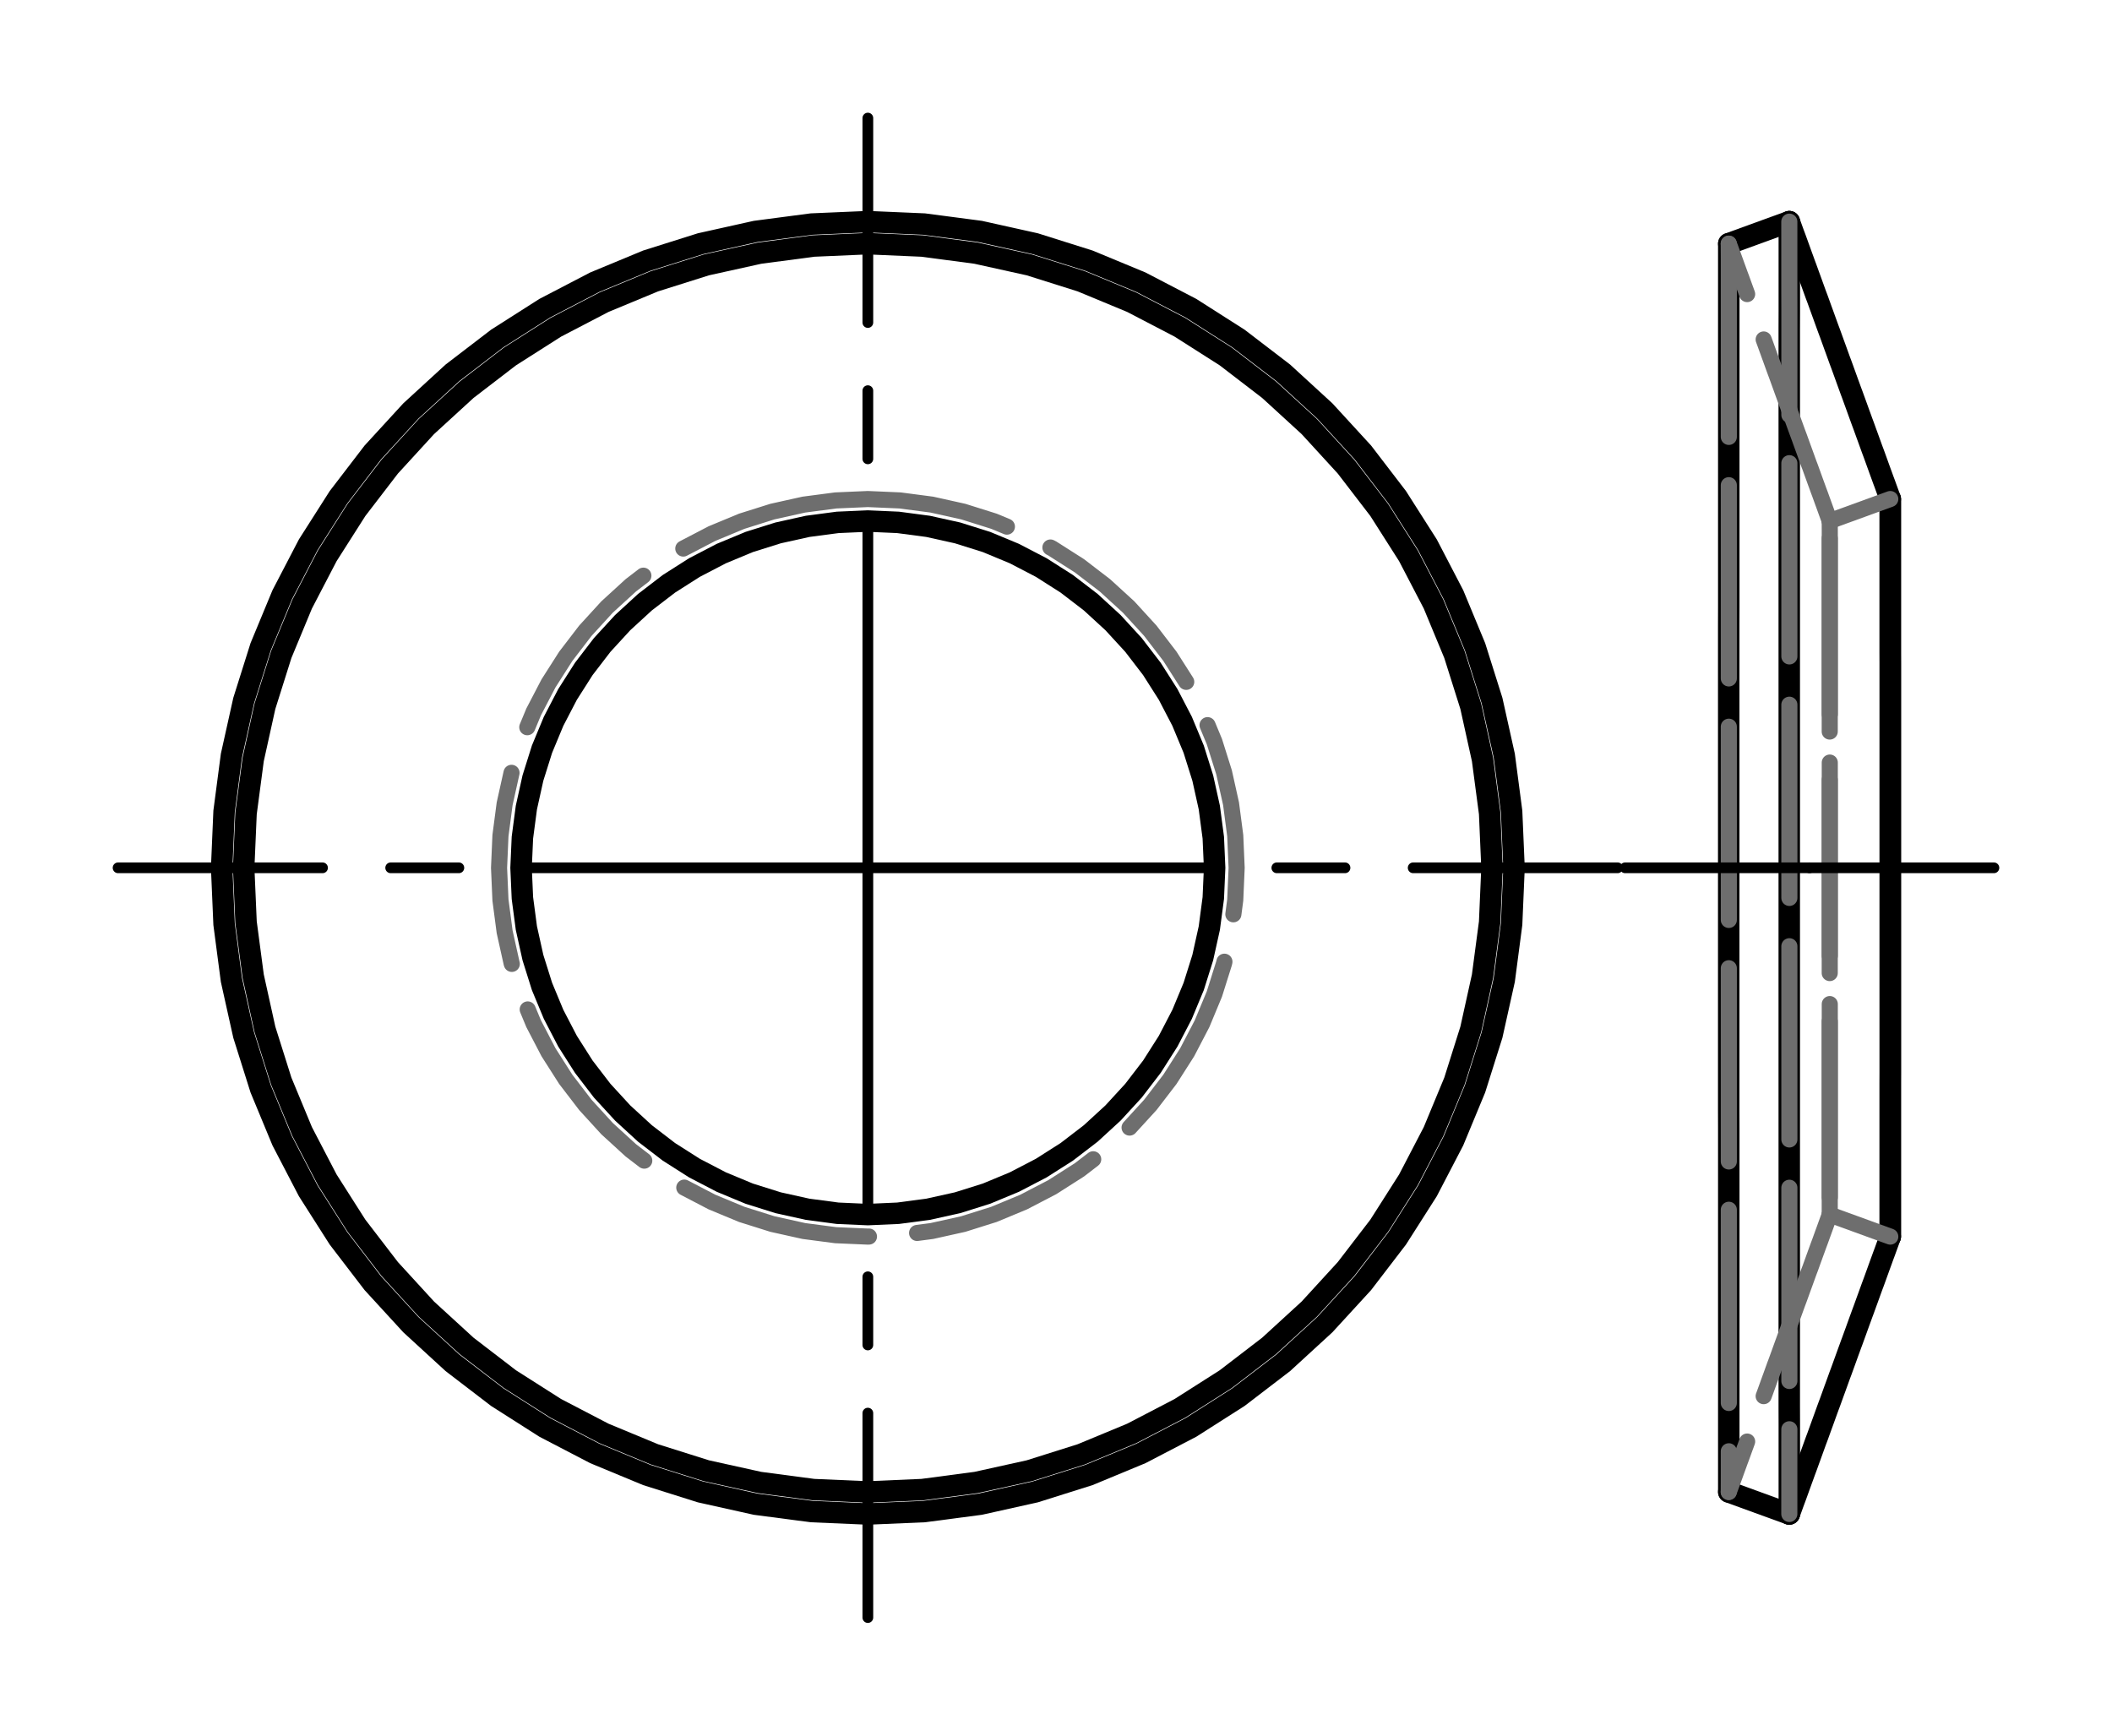
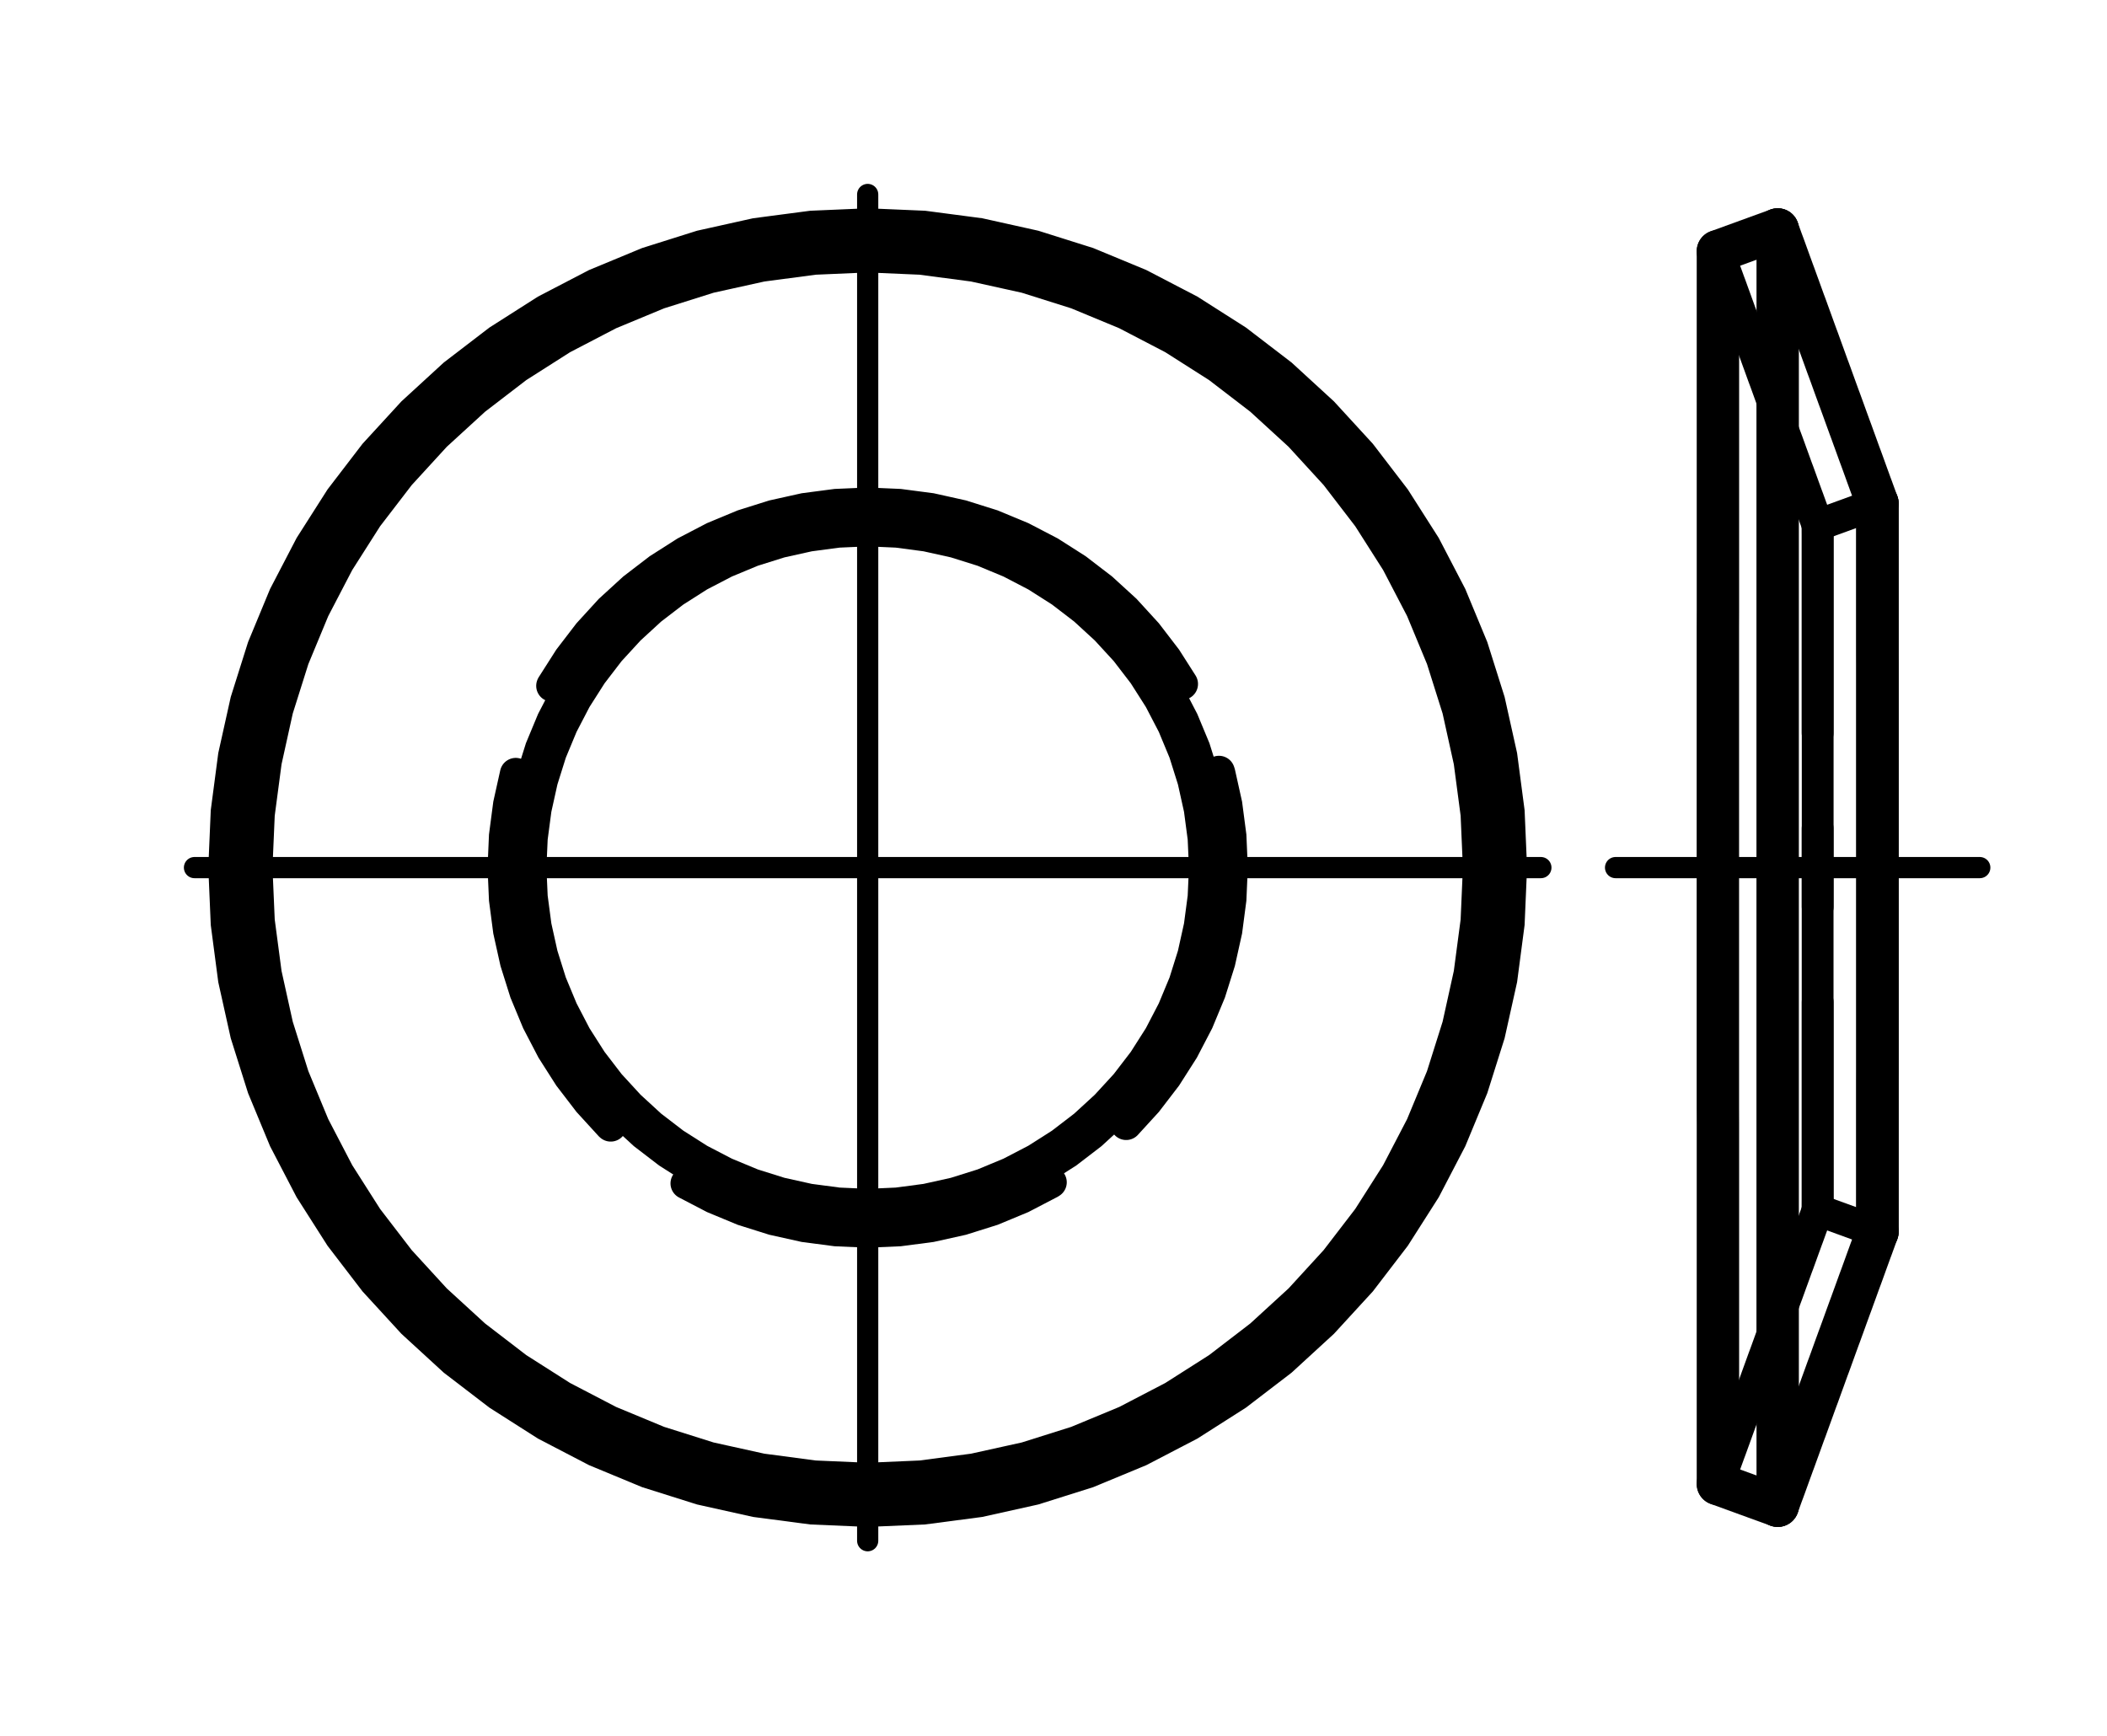
- <svg xmlns="http://www.w3.org/2000/svg" width="39.349mm" height="32.339mm" viewBox="-16.169 -16.169 39.349 32.339" version="1.1">
+ <svg xmlns="http://www.w3.org/2000/svg" width="39.749mm" height="32.739mm" viewBox="-16.369 -16.369 39.749 32.739" version="1.1">
  <g transform="scale(1,-1)" stroke-linecap="round">
-     <g fill="none" stroke="rgb(0,0,0)" stroke-width="0.4" id="Visible">
+     <g fill="none" stroke="rgb(0,0,0)" stroke-width="0.8" id="Visible">
      <path d="M 0.0,6.461 L -0.563,6.436 L -1.122,6.362 L -1.672,6.24 L -2.21,6.071 L -2.73,5.855 L -3.23,5.595 L -3.706,5.292 L -4.153,4.949 L -4.568,4.568 L -4.949,4.153 L -5.292,3.706 L -5.595,3.23 L -5.855,2.73 L -6.071,2.21 L -6.24,1.672 L -6.362,1.122 L -6.436,0.563 L -6.461,0.0 L -6.436,-0.563 L -6.362,-1.122 L -6.24,-1.672 L -6.071,-2.21 L -5.855,-2.73 L -5.595,-3.23 L -5.292,-3.706 L -4.949,-4.153 L -4.568,-4.568 L -4.153,-4.949 L -3.706,-5.292 L -3.23,-5.595 L -2.73,-5.855 L -2.21,-6.071 L -1.672,-6.24 L -1.122,-6.362 L -0.563,-6.436 L -0.0,-6.461 L 0.563,-6.436 L 1.122,-6.362 L 1.672,-6.24 L 2.21,-6.071 L 2.73,-5.855 L 3.23,-5.595 L 3.706,-5.292 L 4.153,-4.949 L 4.568,-4.568 L 4.949,-4.153 L 5.292,-3.706 L 5.595,-3.23 L 5.855,-2.73 L 6.071,-2.21 L 6.24,-1.672 L 6.362,-1.122 L 6.436,-0.563 L 6.461,-0.0 L 6.436,0.563 L 6.362,1.122 L 6.24,1.672 L 6.071,2.21 L 5.855,2.73 L 5.595,3.23 L 5.292,3.706 L 4.949,4.153 L 4.568,4.568 L 4.153,4.949 L 3.706,5.292 L 3.23,5.595 L 2.73,5.855 L 2.21,6.071 L 1.672,6.24 L 1.122,6.362 L 0.563,6.436 L 0.0,6.461" />
      <path d="M 0.0,12.039 L -1.049,11.994 L -2.091,11.857 L -3.116,11.629 L -4.118,11.313 L -5.088,10.911 L -6.02,10.426 L -6.905,9.862 L -7.739,9.223 L -8.513,8.513 L -9.223,7.739 L -9.862,6.905 L -10.426,6.02 L -10.911,5.088 L -11.313,4.118 L -11.629,3.116 L -11.857,2.091 L -11.994,1.049 L -12.039,-0.0 L -11.994,-1.049 L -11.857,-2.091 L -11.629,-3.116 L -11.313,-4.118 L -10.911,-5.088 L -10.426,-6.02 L -9.862,-6.905 L -9.223,-7.739 L -8.513,-8.513 L -7.739,-9.223 L -6.905,-9.862 L -6.02,-10.426 L -5.088,-10.911 L -4.118,-11.313 L -3.116,-11.629 L -2.091,-11.857 L -1.049,-11.994 L 0.0,-12.039 L 1.049,-11.994 L 2.091,-11.857 L 3.116,-11.629 L 4.118,-11.313 L 5.088,-10.911 L 6.02,-10.426 L 6.905,-9.862 L 7.739,-9.223 L 8.513,-8.513 L 9.223,-7.739 L 9.862,-6.905 L 10.426,-6.02 L 10.911,-5.088 L 11.313,-4.118 L 11.629,-3.116 L 11.857,-2.091 L 11.994,-1.049 L 12.039,0.0 L 11.994,1.049 L 11.857,2.091 L 11.629,3.116 L 11.313,4.118 L 10.911,5.088 L 10.426,6.02 L 9.862,6.905 L 9.223,7.739 L 8.513,8.513 L 7.739,9.223 L 6.905,9.862 L 6.02,10.426 L 5.088,10.911 L 4.118,11.313 L 3.116,11.629 L 2.091,11.857 L 1.049,11.994 L -0.0,12.039" />
      <path d="M 0.0,11.629 L -1.014,11.585 L -2.019,11.452 L -3.01,11.233 L -3.977,10.928 L -4.915,10.539 L -5.814,10.071 L -6.67,9.526 L -7.475,8.908 L -8.223,8.223 L -8.908,7.475 L -9.526,6.67 L -10.071,5.814 L -10.539,4.915 L -10.928,3.977 L -11.233,3.01 L -11.452,2.019 L -11.585,1.014 L -11.629,-0.0 L -11.585,-1.014 L -11.452,-2.019 L -11.233,-3.01 L -10.928,-3.977 L -10.539,-4.915 L -10.071,-5.814 L -9.526,-6.67 L -8.908,-7.475 L -8.223,-8.223 L -7.475,-8.908 L -6.67,-9.526 L -5.814,-10.071 L -4.915,-10.539 L -3.977,-10.928 L -3.01,-11.233 L -2.019,-11.452 L -1.014,-11.585 L 0.0,-11.629 L 1.014,-11.585 L 2.019,-11.452 L 3.01,-11.233 L 3.977,-10.928 L 4.915,-10.539 L 5.814,-10.071 L 6.67,-9.526 L 7.475,-8.908 L 8.223,-8.223 L 8.908,-7.475 L 9.526,-6.67 L 10.071,-5.814 L 10.539,-4.915 L 10.928,-3.977 L 11.233,-3.01 L 11.452,-2.019 L 11.585,-1.014 L 11.629,0.0 L 11.585,1.014 L 11.452,2.019 L 11.233,3.01 L 10.928,3.977 L 10.539,4.915 L 10.071,5.814 L 9.526,6.67 L 8.908,7.475 L 8.223,8.223 L 7.475,8.908 L 6.67,9.526 L 5.814,10.071 L 4.915,10.539 L 3.977,10.928 L 3.01,11.233 L 2.019,11.452 L 1.014,11.585 L -0.0,11.629" />
      <path d="M 19.049,6.871 L 19.049,6.68 L 19.049,6.489 L 19.049,6.298 L 19.049,6.108 L 19.049,5.917 L 19.049,5.726 L 19.049,5.535 L 19.049,5.344 L 19.049,5.153 L 19.049,4.962 L 19.049,4.772 L 19.049,4.581 L 19.049,4.39 L 19.049,4.199 L 19.049,4.008 L 19.05,3.817 L 19.05,3.626 L 19.05,3.436 L 19.05,3.245 L 19.05,3.054 L 19.05,2.863 L 19.05,2.672 L 19.05,2.481 L 19.05,2.29 L 19.05,2.099 L 19.05,1.909 L 19.05,1.718 L 19.05,1.527 L 19.05,1.336 L 19.05,1.145 L 19.05,0.954 L 19.05,0.763 L 19.05,0.573 L 19.05,0.382 L 19.05,0.191 L 19.05,0.0 L 19.05,-0.191 L 19.05,-0.382 L 19.05,-0.573 L 19.05,-0.763 L 19.05,-0.954 L 19.05,-1.145 L 19.05,-1.336 L 19.05,-1.527 L 19.05,-1.718 L 19.05,-1.909 L 19.05,-2.099 L 19.05,-2.29 L 19.05,-2.481 L 19.05,-2.672 L 19.05,-2.863 L 19.05,-3.054 L 19.05,-3.245 L 19.05,-3.436 L 19.05,-3.626 L 19.05,-3.817 L 19.049,-4.008 L 19.049,-4.199 L 19.049,-4.39 L 19.049,-4.581 L 19.049,-4.772 L 19.049,-4.962 L 19.049,-5.153 L 19.049,-5.344 L 19.049,-5.535 L 19.049,-5.726 L 19.049,-5.917 L 19.049,-6.108 L 19.049,-6.298 L 19.049,-6.489 L 19.049,-6.68 L 19.049,-6.871" />
      <path d="M 19.049,-6.871 L 19.049,-6.68 L 19.049,-6.489 L 19.049,-6.298 L 19.049,-6.108 L 19.049,-5.917 L 19.049,-5.726 L 19.049,-5.535 L 19.049,-5.344 L 19.049,-5.153 L 19.049,-4.962 L 19.049,-4.772 L 19.049,-4.581 L 19.049,-4.39 L 19.049,-4.199 L 19.049,-4.008 L 19.049,-3.817 L 19.049,-3.626 L 19.049,-3.436 L 19.049,-3.245 L 19.049,-3.054 L 19.049,-2.863 L 19.049,-2.672 L 19.049,-2.481 L 19.049,-2.29 L 19.049,-2.099 L 19.049,-1.909 L 19.049,-1.718 L 19.049,-1.527 L 19.049,-1.336 L 19.049,-1.145 L 19.049,-0.954 L 19.049,-0.763 L 19.049,-0.573 L 19.049,-0.382 L 19.049,-0.191 L 19.049,0.0 L 19.049,0.191 L 19.049,0.382 L 19.049,0.573 L 19.049,0.763 L 19.049,0.954 L 19.049,1.145 L 19.049,1.336 L 19.049,1.527 L 19.049,1.718 L 19.049,1.909 L 19.049,2.099 L 19.049,2.29 L 19.049,2.481 L 19.049,2.672 L 19.049,2.863 L 19.049,3.054 L 19.049,3.245 L 19.049,3.436 L 19.049,3.626 L 19.049,3.817 L 19.049,4.008 L 19.049,4.199 L 19.049,4.39 L 19.049,4.581 L 19.049,4.772 L 19.049,4.962 L 19.049,5.153 L 19.049,5.344 L 19.049,5.535 L 19.049,5.726 L 19.049,5.917 L 19.049,6.108 L 19.049,6.298 L 19.049,6.489 L 19.049,6.68 L 19.049,6.871" />
      <path d="M 17.168,-12.039 L 17.168,-11.705 L 17.168,-11.37 L 17.168,-11.036 L 17.168,-10.702 L 17.168,-10.367 L 17.167,-10.033 L 17.167,-9.698 L 17.167,-9.364 L 17.167,-9.03 L 17.167,-8.695 L 17.167,-8.361 L 17.167,-8.026 L 17.167,-7.692 L 17.167,-7.357 L 17.167,-7.023 L 17.167,-6.689 L 17.167,-6.354 L 17.167,-6.02 L 17.167,-5.685 L 17.167,-5.351 L 17.167,-5.016 L 17.167,-4.682 L 17.167,-4.348 L 17.167,-4.013 L 17.167,-3.679 L 17.167,-3.344 L 17.167,-3.01 L 17.167,-2.675 L 17.167,-2.341 L 17.167,-2.007 L 17.167,-1.672 L 17.167,-1.338 L 17.167,-1.003 L 17.167,-0.669 L 17.167,-0.334 L 17.167,0.0 L 17.167,0.334 L 17.167,0.669 L 17.167,1.003 L 17.167,1.338 L 17.167,1.672 L 17.167,2.007 L 17.167,2.341 L 17.167,2.675 L 17.167,3.01 L 17.167,3.344 L 17.167,3.679 L 17.167,4.013 L 17.167,4.348 L 17.167,4.682 L 17.167,5.016 L 17.167,5.351 L 17.167,5.685 L 17.167,6.02 L 17.167,6.354 L 17.167,6.689 L 17.167,7.023 L 17.167,7.357 L 17.167,7.692 L 17.167,8.026 L 17.167,8.361 L 17.167,8.695 L 17.167,9.03 L 17.167,9.364 L 17.167,9.698 L 17.167,10.033 L 17.168,10.367 L 17.168,10.702 L 17.168,11.036 L 17.168,11.37 L 17.168,11.705 L 17.168,12.039" />
      <path d="M 16.04,-11.629 L 16.04,-11.306 L 16.04,-10.983 L 16.04,-10.66 L 16.04,-10.337 L 16.04,-10.014 L 16.04,-9.691 L 16.04,-9.368 L 16.04,-9.045 L 16.04,-8.722 L 16.04,-8.399 L 16.04,-8.076 L 16.04,-7.753 L 16.04,-7.43 L 16.04,-7.107 L 16.04,-6.784 L 16.04,-6.46 L 16.04,-6.138 L 16.04,-5.814 L 16.04,-5.491 L 16.04,-5.168 L 16.04,-4.845 L 16.039,-4.522 L 16.039,-4.199 L 16.039,-3.876 L 16.039,-3.553 L 16.039,-3.23 L 16.039,-2.907 L 16.039,-2.584 L 16.039,-2.261 L 16.039,-1.938 L 16.039,-1.615 L 16.039,-1.292 L 16.039,-0.969 L 16.039,-0.646 L 16.039,-0.323 L 16.039,0.0 L 16.039,0.323 L 16.039,0.646 L 16.039,0.969 L 16.039,1.292 L 16.039,1.615 L 16.039,1.938 L 16.039,2.261 L 16.039,2.584 L 16.039,2.907 L 16.039,3.23 L 16.039,3.553 L 16.039,3.876 L 16.039,4.199 L 16.039,4.522 L 16.04,4.845 L 16.04,5.168 L 16.04,5.491 L 16.04,5.814 L 16.04,6.138 L 16.04,6.46 L 16.04,6.784 L 16.04,7.107 L 16.04,7.43 L 16.04,7.753 L 16.04,8.076 L 16.04,8.399 L 16.04,8.722 L 16.04,9.045 L 16.04,9.368 L 16.04,9.691 L 16.04,10.014 L 16.04,10.337 L 16.04,10.66 L 16.04,10.983 L 16.04,11.306 L 16.04,11.629" />
      <path d="M 19.049,6.871 L 19.023,6.943 L 18.997,7.015 L 18.971,7.086 L 18.945,7.158 L 18.918,7.23 L 18.892,7.302 L 18.866,7.373 L 18.84,7.445 L 18.814,7.517 L 18.788,7.589 L 18.762,7.661 L 18.736,7.732 L 18.709,7.804 L 18.683,7.876 L 18.657,7.948 L 18.631,8.02 L 18.605,8.091 L 18.579,8.163 L 18.553,8.235 L 18.526,8.307 L 18.5,8.379 L 18.474,8.45 L 18.448,8.522 L 18.422,8.594 L 18.396,8.666 L 18.37,8.737 L 18.344,8.809 L 18.317,8.881 L 18.291,8.953 L 18.265,9.024 L 18.239,9.096 L 18.213,9.168 L 18.187,9.24 L 18.161,9.312 L 18.135,9.383 L 18.108,9.455 L 18.082,9.527 L 18.056,9.599 L 18.03,9.671 L 18.004,9.742 L 17.978,9.814 L 17.952,9.886 L 17.926,9.958 L 17.899,10.03 L 17.873,10.101 L 17.847,10.173 L 17.821,10.245 L 17.795,10.317 L 17.769,10.388 L 17.743,10.46 L 17.717,10.532 L 17.691,10.604 L 17.664,10.675 L 17.638,10.747 L 17.612,10.819 L 17.586,10.891 L 17.56,10.963 L 17.534,11.034 L 17.508,11.106 L 17.482,11.178 L 17.455,11.25 L 17.429,11.322 L 17.403,11.393 L 17.377,11.465 L 17.351,11.537 L 17.325,11.609 L 17.299,11.681 L 17.273,11.752 L 17.246,11.824 L 17.22,11.896 L 17.194,11.968 L 17.168,12.039" />
      <path d="M 19.049,-6.871 L 19.023,-6.943 L 18.997,-7.015 L 18.971,-7.086 L 18.945,-7.158 L 18.918,-7.23 L 18.892,-7.302 L 18.866,-7.373 L 18.84,-7.445 L 18.814,-7.517 L 18.788,-7.589 L 18.762,-7.661 L 18.736,-7.732 L 18.709,-7.804 L 18.683,-7.876 L 18.657,-7.948 L 18.631,-8.02 L 18.605,-8.091 L 18.579,-8.163 L 18.553,-8.235 L 18.526,-8.307 L 18.5,-8.379 L 18.474,-8.45 L 18.448,-8.522 L 18.422,-8.594 L 18.396,-8.666 L 18.37,-8.737 L 18.344,-8.809 L 18.317,-8.881 L 18.291,-8.953 L 18.265,-9.024 L 18.239,-9.096 L 18.213,-9.168 L 18.187,-9.24 L 18.161,-9.312 L 18.135,-9.383 L 18.108,-9.455 L 18.082,-9.527 L 18.056,-9.599 L 18.03,-9.671 L 18.004,-9.742 L 17.978,-9.814 L 17.952,-9.886 L 17.926,-9.958 L 17.899,-10.03 L 17.873,-10.101 L 17.847,-10.173 L 17.821,-10.245 L 17.795,-10.317 L 17.769,-10.388 L 17.743,-10.46 L 17.717,-10.532 L 17.691,-10.604 L 17.664,-10.675 L 17.638,-10.747 L 17.612,-10.819 L 17.586,-10.891 L 17.56,-10.963 L 17.534,-11.034 L 17.508,-11.106 L 17.482,-11.178 L 17.455,-11.25 L 17.429,-11.322 L 17.403,-11.393 L 17.377,-11.465 L 17.351,-11.537 L 17.325,-11.609 L 17.299,-11.681 L 17.273,-11.752 L 17.246,-11.824 L 17.22,-11.896 L 17.194,-11.968 L 17.168,-12.039" />
      <path d="M 16.04,11.629 L 16.056,11.635 L 16.072,11.64 L 16.087,11.646 L 16.103,11.652 L 16.119,11.657 L 16.134,11.663 L 16.15,11.669 L 16.166,11.675 L 16.181,11.68 L 16.197,11.686 L 16.213,11.692 L 16.228,11.697 L 16.244,11.703 L 16.26,11.709 L 16.275,11.714 L 16.291,11.72 L 16.307,11.726 L 16.322,11.732 L 16.338,11.737 L 16.354,11.743 L 16.369,11.749 L 16.385,11.754 L 16.401,11.76 L 16.416,11.766 L 16.432,11.771 L 16.448,11.777 L 16.463,11.783 L 16.479,11.789 L 16.494,11.794 L 16.51,11.8 L 16.526,11.806 L 16.541,11.811 L 16.557,11.817 L 16.573,11.823 L 16.588,11.829 L 16.604,11.834 L 16.62,11.84 L 16.636,11.846 L 16.651,11.851 L 16.667,11.857 L 16.683,11.863 L 16.698,11.868 L 16.714,11.874 L 16.729,11.88 L 16.745,11.886 L 16.761,11.891 L 16.776,11.897 L 16.792,11.903 L 16.808,11.908 L 16.823,11.914 L 16.839,11.92 L 16.855,11.925 L 16.87,11.931 L 16.886,11.937 L 16.902,11.943 L 16.917,11.948 L 16.933,11.954 L 16.949,11.96 L 16.964,11.965 L 16.98,11.971 L 16.996,11.977 L 17.011,11.982 L 17.027,11.988 L 17.043,11.994 L 17.058,11.999 L 17.074,12.005 L 17.09,12.011 L 17.105,12.017 L 17.121,12.022 L 17.137,12.028 L 17.152,12.034 L 17.168,12.039" />
      <path d="M 16.04,-11.629 L 16.056,-11.635 L 16.072,-11.64 L 16.087,-11.646 L 16.103,-11.652 L 16.119,-11.657 L 16.134,-11.663 L 16.15,-11.669 L 16.166,-11.675 L 16.181,-11.68 L 16.197,-11.686 L 16.213,-11.692 L 16.228,-11.697 L 16.244,-11.703 L 16.26,-11.709 L 16.275,-11.714 L 16.291,-11.72 L 16.307,-11.726 L 16.322,-11.732 L 16.338,-11.737 L 16.354,-11.743 L 16.369,-11.749 L 16.385,-11.754 L 16.401,-11.76 L 16.416,-11.766 L 16.432,-11.771 L 16.448,-11.777 L 16.463,-11.783 L 16.479,-11.789 L 16.494,-11.794 L 16.51,-11.8 L 16.526,-11.806 L 16.541,-11.811 L 16.557,-11.817 L 16.573,-11.823 L 16.588,-11.829 L 16.604,-11.834 L 16.62,-11.84 L 16.636,-11.846 L 16.651,-11.851 L 16.667,-11.857 L 16.683,-11.863 L 16.698,-11.868 L 16.714,-11.874 L 16.729,-11.88 L 16.745,-11.886 L 16.761,-11.891 L 16.776,-11.897 L 16.792,-11.903 L 16.808,-11.908 L 16.823,-11.914 L 16.839,-11.92 L 16.855,-11.925 L 16.87,-11.931 L 16.886,-11.937 L 16.902,-11.943 L 16.917,-11.948 L 16.933,-11.954 L 16.949,-11.96 L 16.964,-11.965 L 16.98,-11.971 L 16.996,-11.977 L 17.011,-11.982 L 17.027,-11.988 L 17.043,-11.994 L 17.058,-11.999 L 17.074,-12.005 L 17.09,-12.011 L 17.105,-12.017 L 17.121,-12.022 L 17.137,-12.028 L 17.152,-12.034 L 17.168,-12.039" />
    </g>
-     <g fill="none" stroke="rgb(110,110,110)" stroke-width="0.3" id="Hidden" stroke-dasharray="3.6 0.9">
+     <g fill="none" stroke="rgb(0,0,0)" stroke-width="0.6" id="Hidden" stroke-dasharray="7.2 1.8">
      <path d="M 0.0,6.871 L -0.599,6.845 L -1.193,6.767 L -1.778,6.637 L -2.35,6.457 L -2.904,6.227 L -3.436,5.95 L -3.941,5.628 L -4.417,5.263 L -4.859,4.859 L -5.263,4.417 L -5.628,3.941 L -5.95,3.436 L -6.227,2.904 L -6.457,2.35 L -6.637,1.778 L -6.767,1.193 L -6.845,0.599 L -6.871,0.0 L -6.845,-0.599 L -6.767,-1.193 L -6.637,-1.778 L -6.457,-2.35 L -6.227,-2.904 L -5.95,-3.436 L -5.628,-3.941 L -5.263,-4.417 L -4.859,-4.859 L -4.417,-5.263 L -3.941,-5.628 L -3.436,-5.95 L -2.904,-6.227 L -2.35,-6.457 L -1.778,-6.637 L -1.193,-6.767 L -0.599,-6.845 L -0.0,-6.871 L 0.599,-6.845 L 1.193,-6.767 L 1.778,-6.637 L 2.35,-6.457 L 2.904,-6.227 L 3.436,-5.95 L 3.941,-5.628 L 4.417,-5.263 L 4.859,-4.859 L 5.263,-4.417 L 5.628,-3.941 L 5.95,-3.436 L 6.227,-2.904 L 6.457,-2.35 L 6.637,-1.778 L 6.767,-1.193 L 6.845,-0.599 L 6.871,-0.0 L 6.845,0.599 L 6.767,1.193 L 6.637,1.778 L 6.457,2.35 L 6.227,2.904 L 5.95,3.436 L 5.628,3.941 L 5.263,4.417 L 4.859,4.859 L 4.417,5.263 L 3.941,5.628 L 3.436,5.95 L 2.904,6.227 L 2.35,6.457 L 1.778,6.637 L 1.193,6.767 L 0.599,6.845 L 0.0,6.871" />
      <path d="M 17.921,6.461 L 17.922,6.281 L 17.922,6.102 L 17.922,5.922 L 17.922,5.743 L 17.922,5.563 L 17.922,5.384 L 17.922,5.204 L 17.922,5.025 L 17.922,4.846 L 17.922,4.666 L 17.922,4.487 L 17.922,4.307 L 17.922,4.128 L 17.922,3.948 L 17.922,3.769 L 17.922,3.589 L 17.922,3.41 L 17.922,3.23 L 17.922,3.051 L 17.922,2.871 L 17.922,2.692 L 17.922,2.513 L 17.922,2.333 L 17.922,2.154 L 17.922,1.974 L 17.922,1.795 L 17.922,1.615 L 17.922,1.436 L 17.922,1.256 L 17.922,1.077 L 17.922,0.897 L 17.922,0.718 L 17.922,0.538 L 17.922,0.359 L 17.922,0.179 L 17.922,0.0 L 17.922,-0.179 L 17.922,-0.359 L 17.922,-0.538 L 17.922,-0.718 L 17.922,-0.897 L 17.922,-1.077 L 17.922,-1.256 L 17.922,-1.436 L 17.922,-1.615 L 17.922,-1.795 L 17.922,-1.974 L 17.922,-2.154 L 17.922,-2.333 L 17.922,-2.513 L 17.922,-2.692 L 17.922,-2.871 L 17.922,-3.051 L 17.922,-3.23 L 17.922,-3.41 L 17.922,-3.589 L 17.922,-3.769 L 17.922,-3.948 L 17.922,-4.128 L 17.922,-4.307 L 17.922,-4.487 L 17.922,-4.666 L 17.922,-4.846 L 17.922,-5.025 L 17.922,-5.204 L 17.922,-5.384 L 17.922,-5.563 L 17.922,-5.743 L 17.922,-5.922 L 17.922,-6.102 L 17.922,-6.281 L 17.921,-6.461" />
      <path d="M 17.921,-6.461 L 17.921,-6.281 L 17.921,-6.102 L 17.921,-5.922 L 17.921,-5.743 L 17.921,-5.563 L 17.921,-5.384 L 17.921,-5.204 L 17.921,-5.025 L 17.921,-4.846 L 17.921,-4.666 L 17.921,-4.487 L 17.921,-4.307 L 17.921,-4.128 L 17.921,-3.948 L 17.921,-3.769 L 17.921,-3.589 L 17.921,-3.41 L 17.921,-3.23 L 17.921,-3.051 L 17.921,-2.871 L 17.921,-2.692 L 17.921,-2.513 L 17.921,-2.333 L 17.921,-2.154 L 17.921,-1.974 L 17.921,-1.795 L 17.921,-1.615 L 17.921,-1.436 L 17.921,-1.256 L 17.921,-1.077 L 17.921,-0.897 L 17.921,-0.718 L 17.921,-0.538 L 17.921,-0.359 L 17.921,-0.179 L 17.921,0.0 L 17.921,0.179 L 17.921,0.359 L 17.921,0.538 L 17.921,0.718 L 17.921,0.897 L 17.921,1.077 L 17.921,1.256 L 17.921,1.436 L 17.921,1.615 L 17.921,1.795 L 17.921,1.974 L 17.921,2.154 L 17.921,2.333 L 17.921,2.513 L 17.921,2.692 L 17.921,2.871 L 17.921,3.051 L 17.921,3.23 L 17.921,3.41 L 17.921,3.589 L 17.921,3.769 L 17.921,3.948 L 17.921,4.128 L 17.921,4.307 L 17.921,4.487 L 17.921,4.666 L 17.921,4.846 L 17.921,5.025 L 17.921,5.204 L 17.921,5.384 L 17.921,5.563 L 17.921,5.743 L 17.921,5.922 L 17.921,6.102 L 17.921,6.281 L 17.921,6.461" />
      <path d="M 17.168,12.039 L 17.168,11.705 L 17.168,11.37 L 17.168,11.036 L 17.168,10.702 L 17.169,10.367 L 17.169,10.033 L 17.169,9.698 L 17.169,9.364 L 17.169,9.03 L 17.169,8.695 L 17.169,8.361 L 17.169,8.026 L 17.169,7.692 L 17.169,7.357 L 17.169,7.023 L 17.169,6.689 L 17.169,6.354 L 17.169,6.02 L 17.169,5.685 L 17.169,5.351 L 17.169,5.016 L 17.169,4.682 L 17.169,4.348 L 17.169,4.013 L 17.169,3.679 L 17.169,3.344 L 17.169,3.01 L 17.169,2.675 L 17.169,2.341 L 17.169,2.007 L 17.169,1.672 L 17.169,1.338 L 17.169,1.003 L 17.169,0.669 L 17.169,0.334 L 17.169,0.0 L 17.169,-0.334 L 17.169,-0.669 L 17.169,-1.003 L 17.169,-1.338 L 17.169,-1.672 L 17.169,-2.007 L 17.169,-2.341 L 17.169,-2.675 L 17.169,-3.01 L 17.169,-3.344 L 17.169,-3.679 L 17.169,-4.013 L 17.169,-4.348 L 17.169,-4.682 L 17.169,-5.016 L 17.169,-5.351 L 17.169,-5.685 L 17.169,-6.02 L 17.169,-6.354 L 17.169,-6.689 L 17.169,-7.023 L 17.169,-7.357 L 17.169,-7.692 L 17.169,-8.026 L 17.169,-8.361 L 17.169,-8.695 L 17.169,-9.03 L 17.169,-9.364 L 17.169,-9.698 L 17.169,-10.033 L 17.169,-10.367 L 17.168,-10.702 L 17.168,-11.036 L 17.168,-11.37 L 17.168,-11.705 L 17.168,-12.039" />
      <path d="M 16.04,11.629 L 16.041,11.306 L 16.041,10.983 L 16.041,10.66 L 16.041,10.337 L 16.041,10.014 L 16.041,9.691 L 16.041,9.368 L 16.041,9.045 L 16.041,8.722 L 16.041,8.399 L 16.041,8.076 L 16.041,7.753 L 16.041,7.43 L 16.041,7.107 L 16.041,6.784 L 16.041,6.46 L 16.041,6.138 L 16.041,5.814 L 16.041,5.491 L 16.041,5.168 L 16.041,4.845 L 16.041,4.522 L 16.041,4.199 L 16.041,3.876 L 16.041,3.553 L 16.041,3.23 L 16.041,2.907 L 16.041,2.584 L 16.041,2.261 L 16.041,1.938 L 16.041,1.615 L 16.041,1.292 L 16.041,0.969 L 16.041,0.646 L 16.041,0.323 L 16.041,0.0 L 16.041,-0.323 L 16.041,-0.646 L 16.041,-0.969 L 16.041,-1.292 L 16.041,-1.615 L 16.041,-1.938 L 16.041,-2.261 L 16.041,-2.584 L 16.041,-2.907 L 16.041,-3.23 L 16.041,-3.553 L 16.041,-3.876 L 16.041,-4.199 L 16.041,-4.522 L 16.041,-4.845 L 16.041,-5.168 L 16.041,-5.491 L 16.041,-5.814 L 16.041,-6.138 L 16.041,-6.46 L 16.041,-6.784 L 16.041,-7.107 L 16.041,-7.43 L 16.041,-7.753 L 16.041,-8.076 L 16.041,-8.399 L 16.041,-8.722 L 16.041,-9.045 L 16.041,-9.368 L 16.041,-9.691 L 16.041,-10.014 L 16.041,-10.337 L 16.041,-10.66 L 16.041,-10.983 L 16.041,-11.306 L 16.04,-11.629" />
      <path d="M 17.921,6.461 L 17.937,6.466 L 17.953,6.472 L 17.968,6.478 L 17.984,6.483 L 18,6.489 L 18.015,6.495 L 18.031,6.5 L 18.047,6.506 L 18.062,6.512 L 18.078,6.518 L 18.094,6.523 L 18.109,6.529 L 18.125,6.535 L 18.141,6.54 L 18.156,6.546 L 18.172,6.552 L 18.188,6.558 L 18.203,6.563 L 18.219,6.569 L 18.235,6.575 L 18.25,6.58 L 18.266,6.586 L 18.282,6.592 L 18.297,6.597 L 18.313,6.603 L 18.329,6.609 L 18.344,6.614 L 18.36,6.62 L 18.376,6.626 L 18.391,6.632 L 18.407,6.637 L 18.423,6.643 L 18.438,6.649 L 18.454,6.654 L 18.47,6.66 L 18.485,6.666 L 18.501,6.671 L 18.517,6.677 L 18.532,6.683 L 18.548,6.689 L 18.564,6.694 L 18.579,6.7 L 18.595,6.706 L 18.611,6.711 L 18.626,6.717 L 18.642,6.723 L 18.657,6.729 L 18.673,6.734 L 18.689,6.74 L 18.704,6.746 L 18.72,6.751 L 18.736,6.757 L 18.752,6.763 L 18.767,6.769 L 18.783,6.774 L 18.799,6.78 L 18.814,6.786 L 18.83,6.791 L 18.846,6.797 L 18.861,6.803 L 18.877,6.808 L 18.892,6.814 L 18.908,6.82 L 18.924,6.825 L 18.939,6.831 L 18.955,6.837 L 18.971,6.843 L 18.986,6.848 L 19.002,6.854 L 19.018,6.86 L 19.033,6.865 L 19.049,6.871" />
      <path d="M 17.921,-6.461 L 17.937,-6.466 L 17.953,-6.472 L 17.968,-6.478 L 17.984,-6.483 L 18,-6.489 L 18.015,-6.495 L 18.031,-6.5 L 18.047,-6.506 L 18.062,-6.512 L 18.078,-6.518 L 18.094,-6.523 L 18.109,-6.529 L 18.125,-6.535 L 18.141,-6.54 L 18.156,-6.546 L 18.172,-6.552 L 18.188,-6.558 L 18.203,-6.563 L 18.219,-6.569 L 18.235,-6.575 L 18.25,-6.58 L 18.266,-6.586 L 18.282,-6.592 L 18.297,-6.597 L 18.313,-6.603 L 18.329,-6.609 L 18.344,-6.614 L 18.36,-6.62 L 18.376,-6.626 L 18.391,-6.632 L 18.407,-6.637 L 18.423,-6.643 L 18.438,-6.649 L 18.454,-6.654 L 18.47,-6.66 L 18.485,-6.666 L 18.501,-6.671 L 18.517,-6.677 L 18.532,-6.683 L 18.548,-6.689 L 18.564,-6.694 L 18.579,-6.7 L 18.595,-6.706 L 18.611,-6.711 L 18.626,-6.717 L 18.642,-6.723 L 18.657,-6.729 L 18.673,-6.734 L 18.689,-6.74 L 18.704,-6.746 L 18.72,-6.751 L 18.736,-6.757 L 18.752,-6.763 L 18.767,-6.769 L 18.783,-6.774 L 18.799,-6.78 L 18.814,-6.786 L 18.83,-6.791 L 18.846,-6.797 L 18.861,-6.803 L 18.877,-6.808 L 18.892,-6.814 L 18.908,-6.82 L 18.924,-6.825 L 18.939,-6.831 L 18.955,-6.837 L 18.971,-6.843 L 18.986,-6.848 L 19.002,-6.854 L 19.018,-6.86 L 19.033,-6.865 L 19.049,-6.871" />
      <path d="M 17.921,6.461 L 17.895,6.532 L 17.869,6.604 L 17.843,6.676 L 17.817,6.748 L 17.791,6.819 L 17.765,6.891 L 17.739,6.963 L 17.712,7.035 L 17.686,7.107 L 17.66,7.178 L 17.634,7.25 L 17.608,7.322 L 17.582,7.394 L 17.556,7.466 L 17.529,7.537 L 17.503,7.609 L 17.477,7.681 L 17.451,7.753 L 17.425,7.824 L 17.399,7.896 L 17.373,7.968 L 17.347,8.04 L 17.32,8.112 L 17.294,8.183 L 17.268,8.255 L 17.242,8.327 L 17.216,8.399 L 17.19,8.47 L 17.164,8.542 L 17.138,8.614 L 17.111,8.686 L 17.085,8.758 L 17.059,8.829 L 17.033,8.901 L 17.007,8.973 L 16.981,9.045 L 16.955,9.117 L 16.929,9.188 L 16.902,9.26 L 16.876,9.332 L 16.85,9.404 L 16.824,9.476 L 16.798,9.547 L 16.772,9.619 L 16.746,9.691 L 16.72,9.763 L 16.694,9.834 L 16.667,9.906 L 16.641,9.978 L 16.615,10.05 L 16.589,10.121 L 16.563,10.193 L 16.537,10.265 L 16.511,10.337 L 16.485,10.409 L 16.458,10.48 L 16.432,10.552 L 16.406,10.624 L 16.38,10.696 L 16.354,10.768 L 16.328,10.839 L 16.302,10.911 L 16.276,10.983 L 16.249,11.055 L 16.223,11.127 L 16.197,11.198 L 16.171,11.27 L 16.145,11.342 L 16.119,11.414 L 16.093,11.485 L 16.067,11.557 L 16.04,11.629" />
      <path d="M 17.921,-6.461 L 17.895,-6.532 L 17.869,-6.604 L 17.843,-6.676 L 17.817,-6.748 L 17.791,-6.819 L 17.765,-6.891 L 17.739,-6.963 L 17.712,-7.035 L 17.686,-7.107 L 17.66,-7.178 L 17.634,-7.25 L 17.608,-7.322 L 17.582,-7.394 L 17.556,-7.466 L 17.529,-7.537 L 17.503,-7.609 L 17.477,-7.681 L 17.451,-7.753 L 17.425,-7.824 L 17.399,-7.896 L 17.373,-7.968 L 17.347,-8.04 L 17.32,-8.112 L 17.294,-8.183 L 17.268,-8.255 L 17.242,-8.327 L 17.216,-8.399 L 17.19,-8.47 L 17.164,-8.542 L 17.138,-8.614 L 17.111,-8.686 L 17.085,-8.758 L 17.059,-8.829 L 17.033,-8.901 L 17.007,-8.973 L 16.981,-9.045 L 16.955,-9.117 L 16.929,-9.188 L 16.902,-9.26 L 16.876,-9.332 L 16.85,-9.404 L 16.824,-9.476 L 16.798,-9.547 L 16.772,-9.619 L 16.746,-9.691 L 16.72,-9.763 L 16.694,-9.834 L 16.667,-9.906 L 16.641,-9.978 L 16.615,-10.05 L 16.589,-10.121 L 16.563,-10.193 L 16.537,-10.265 L 16.511,-10.337 L 16.485,-10.409 L 16.458,-10.48 L 16.432,-10.552 L 16.406,-10.624 L 16.38,-10.696 L 16.354,-10.768 L 16.328,-10.839 L 16.302,-10.911 L 16.276,-10.983 L 16.249,-11.055 L 16.223,-11.127 L 16.197,-11.198 L 16.171,-11.27 L 16.145,-11.342 L 16.119,-11.414 L 16.093,-11.485 L 16.067,-11.557 L 16.04,-11.629" />
    </g>
-     <g fill="none" stroke="rgb(0,0,0)" stroke-width="0.2" id="Center" stroke-dasharray="6.35 1.27 1.27 1.27">
+     <g fill="none" stroke="rgb(0,0,0)" stroke-width="0.4" id="Center" stroke-dasharray="12.7 2.54 2.54 2.54">
      <line x1="0.0" y1="0.0" x2="-13.969" y2="0.0" />
      <line x1="0.0" y1="0.0" x2="13.969" y2="0.0" />
      <line x1="0.0" y1="0.0" x2="0.0" y2="-13.969" />
      <line x1="0.0" y1="0.0" x2="0.0" y2="13.969" />
      <line x1="17.544" y1="0.0" x2="14.109" y2="0.0" />
      <line x1="17.544" y1="0.0" x2="20.98" y2="0.0" />
    </g>
  </g>
</svg>
